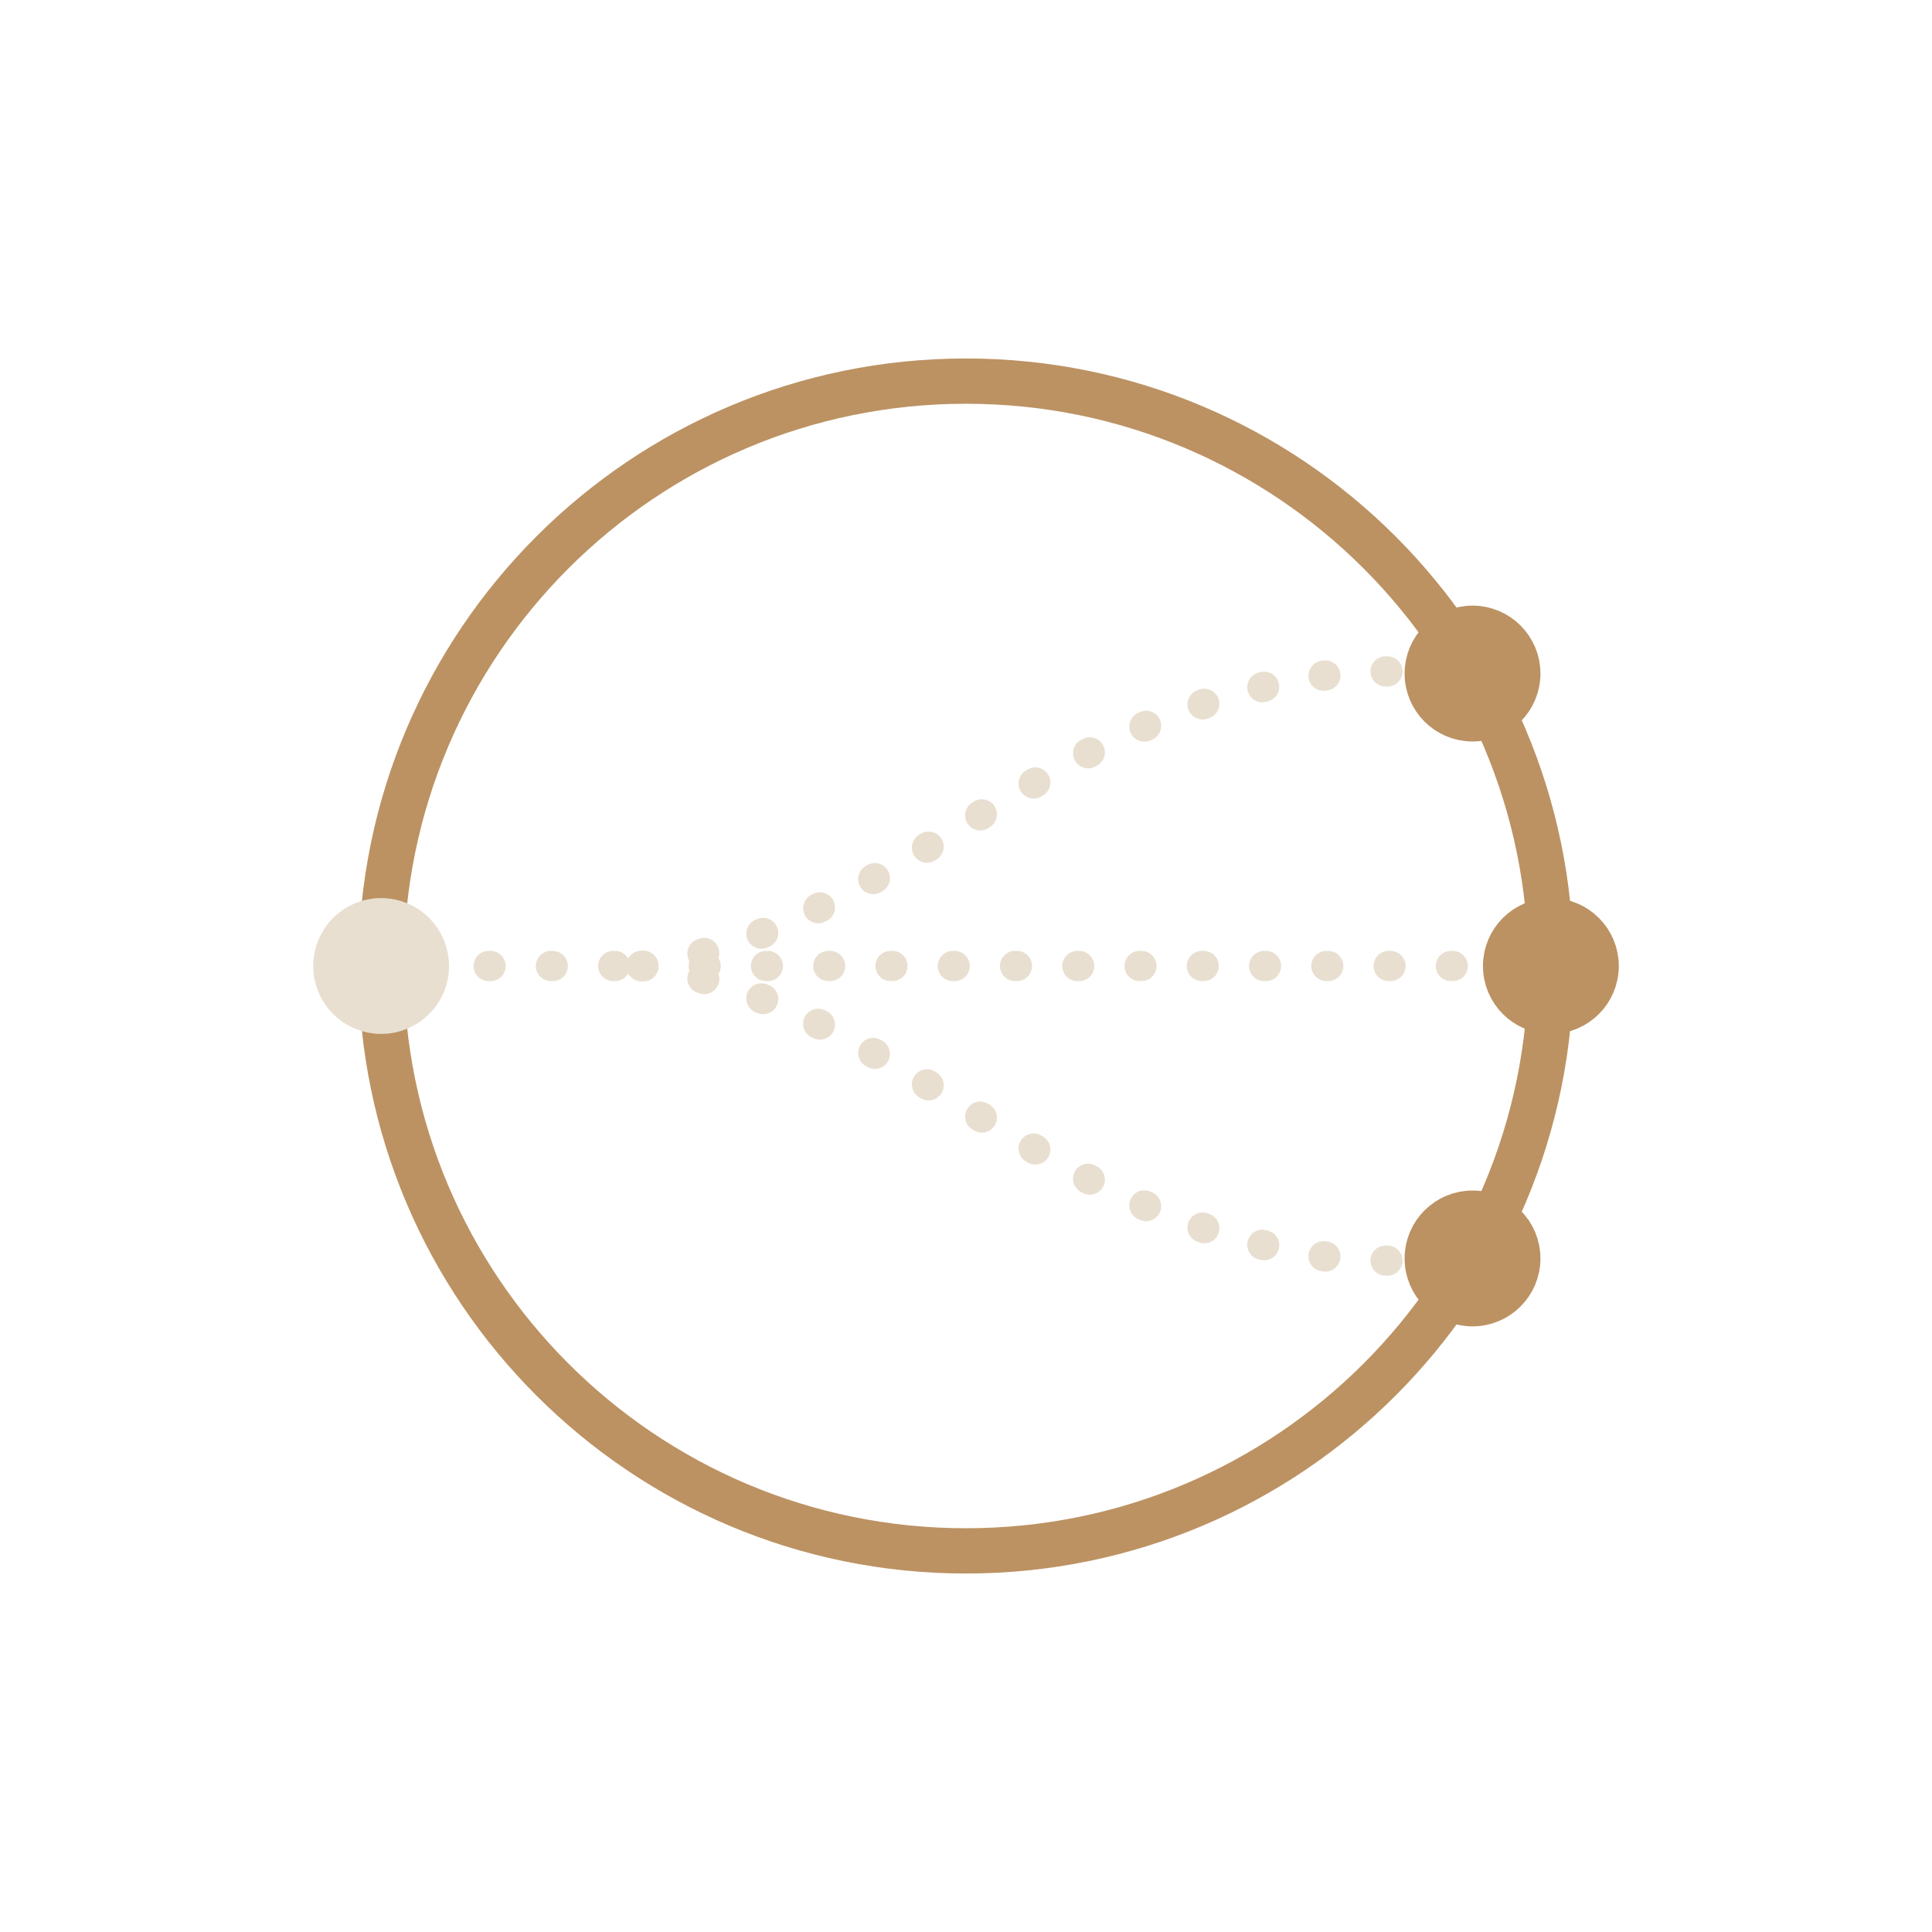
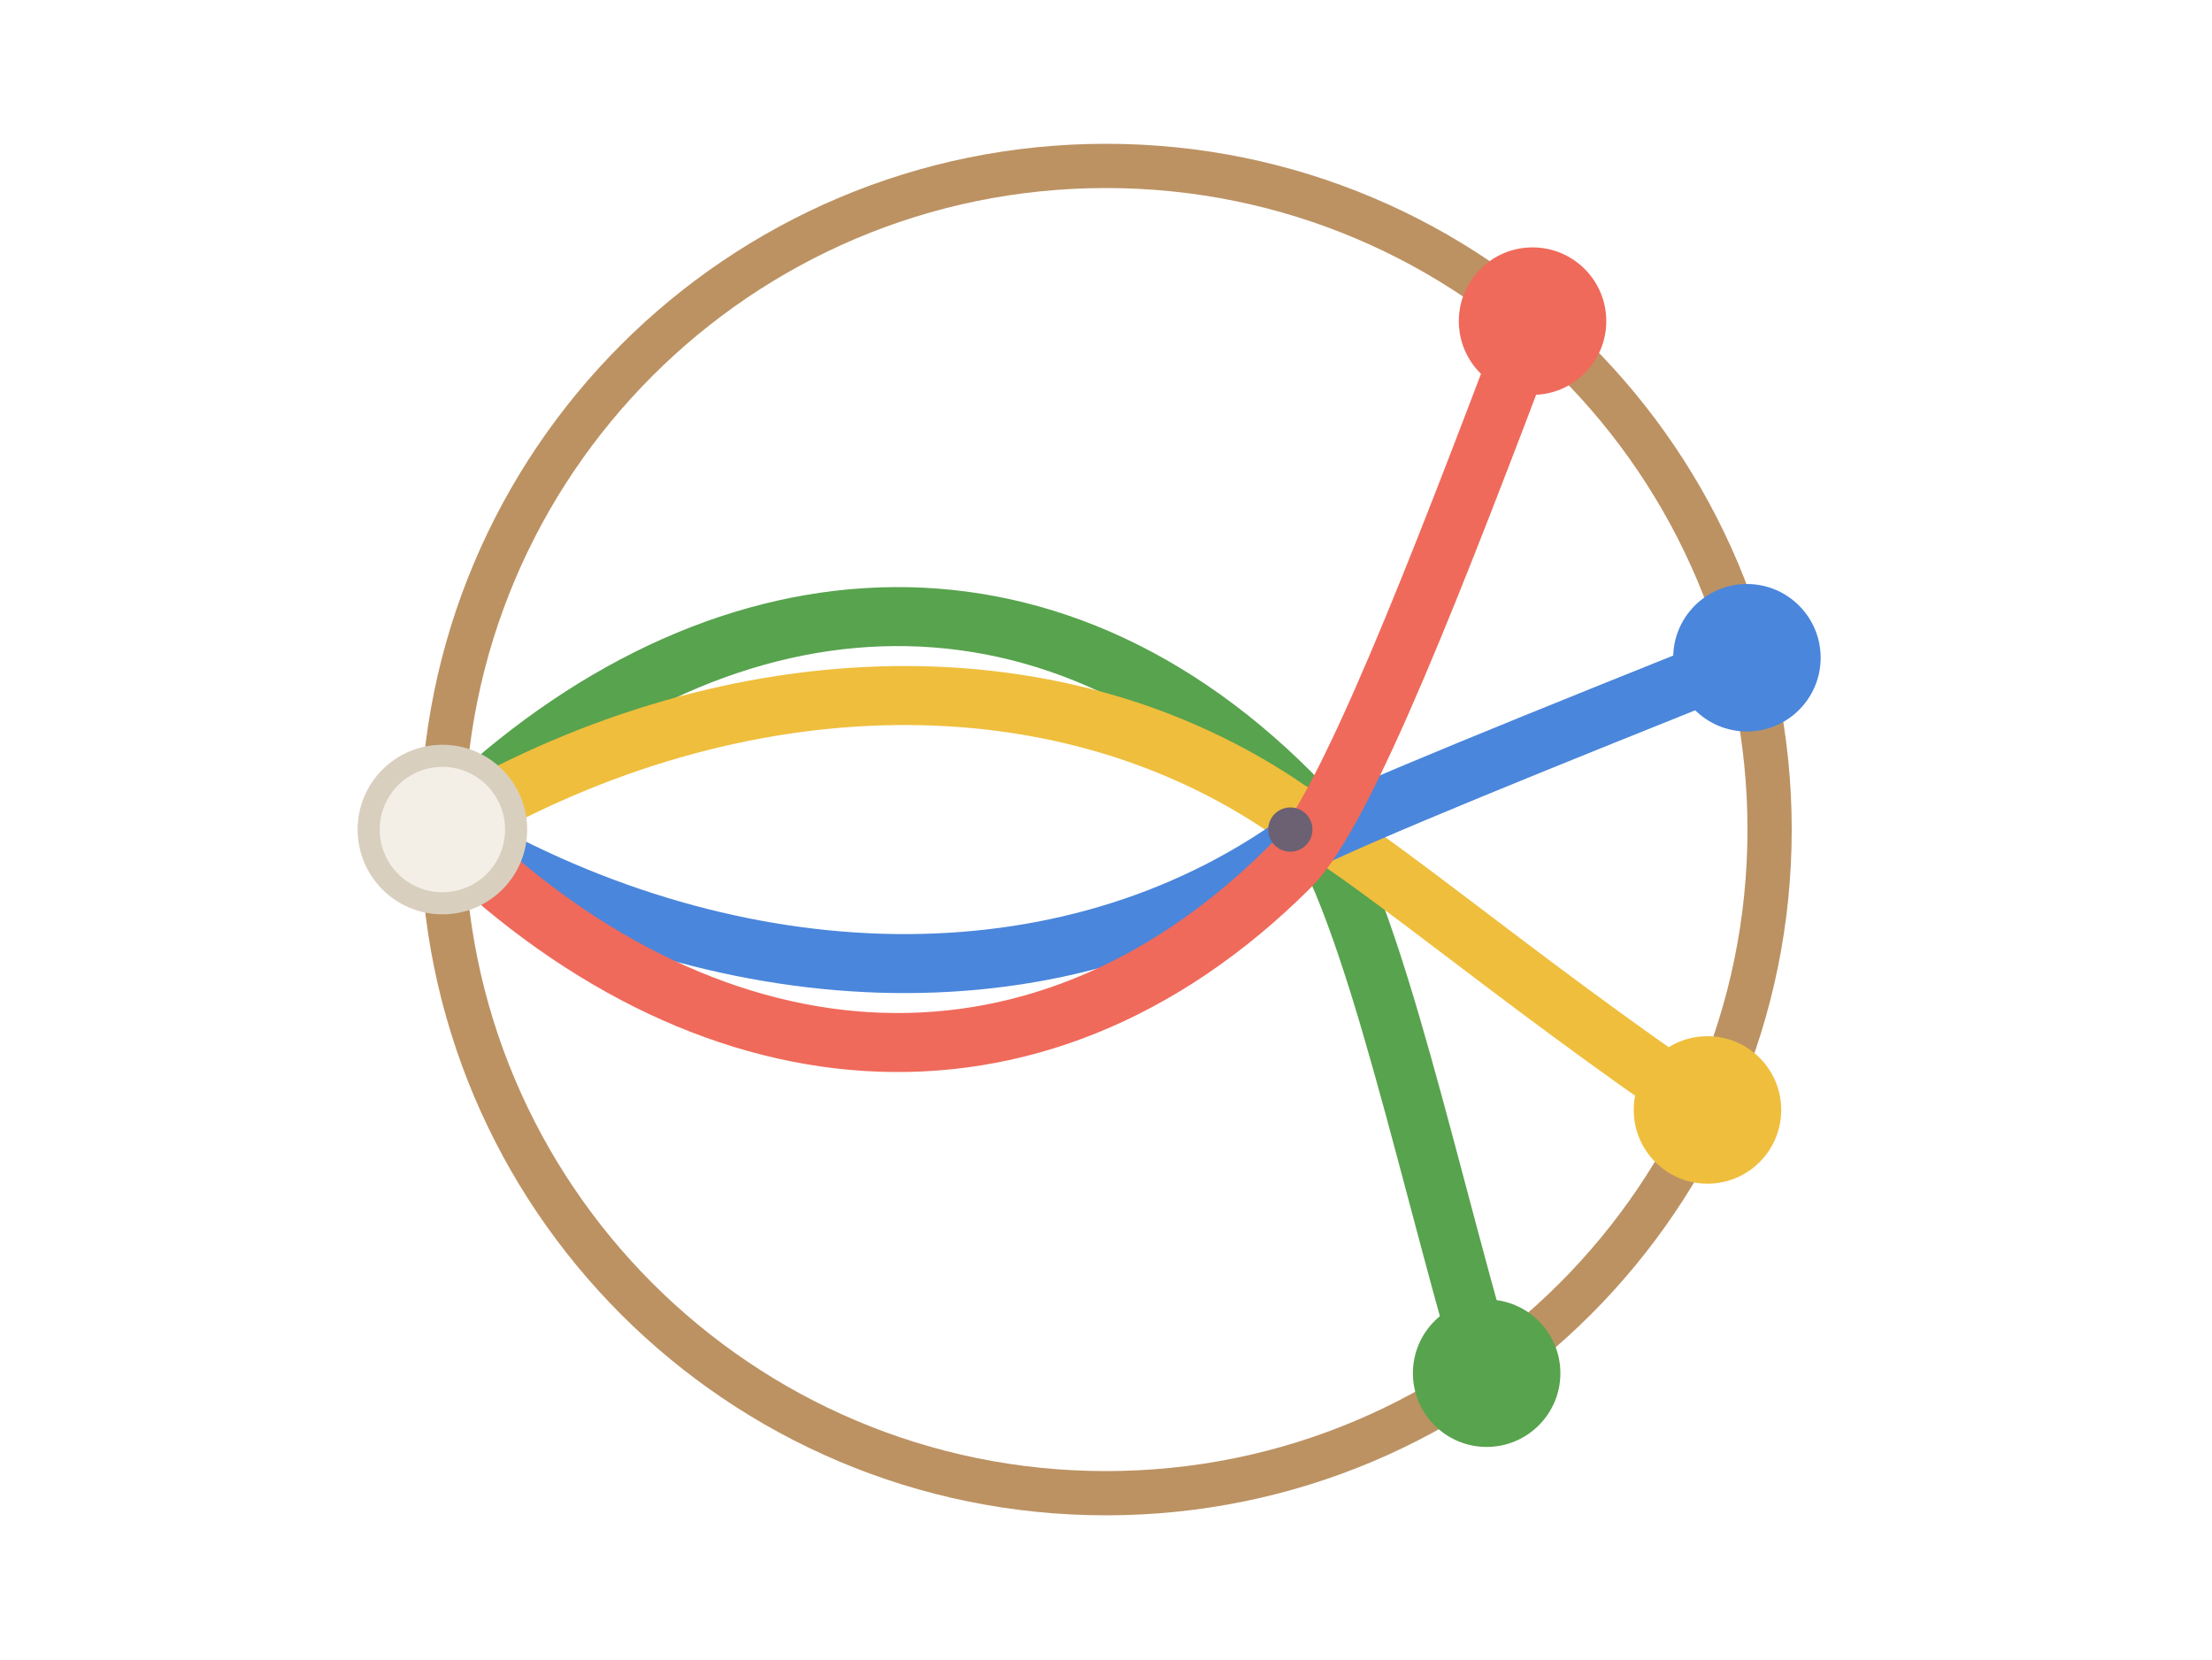
- <svg xmlns="http://www.w3.org/2000/svg" width="1024" height="1024" viewBox="0 0 1024 1024">
+ <svg xmlns="http://www.w3.org/2000/svg" width="1200" height="900" viewBox="0 0 1200 900">
  <defs>
    <style>
-       .outer {
+       .bg { fill: none; }
+       .ring {
        fill: none;
        stroke: #bc9263;
        stroke-width: 24px;
        stroke-linecap: round;
-         z-index: 0;
      }
-       .story {
+       .flow {
        fill: none;
-         stroke: #e8dfd0;
-         stroke-width: 16px;
+         stroke-width: 32px;
        stroke-linecap: round;
-         stroke-dasharray: 1 32;
-         z-index: 5;
+         stroke-linejoin: round;
      }
-       .open-node {
-         fill: #e8dfd0;
-         stroke: #e8dfd0;
-         stroke-width: 24px;
-         z-index: 10;
+       .teller {
+         fill: #f3efe6;
+         stroke: #d9cfbf;
+         stroke-width: 12px;
      }
-       .solid-node {
-         fill: #bc9263;
-         stroke: #bc9263;
-         stroke-width: 24px;
-         z-index: 10;
-       }
+       .red { fill: #ef6a5b; }
+       .blue { fill: #4a86db; }
+       .yellow { fill: #efbe3d; }
+       .green { fill: #58a34e; }
+       .knot { fill: #6c6073; }
    </style>
  </defs>
-   <circle class="outer" cx="512" cy="512" r="310" />
-   <circle class="open-node" cx="202" cy="512" r="24" />
-   <circle class="solid-node" cx="780.467" cy="357" r="24" />
-   <circle class="solid-node" cx="822" cy="512" r="24" />
-   <circle class="solid-node" cx="780.467" cy="667" r="24" />
-   <path class="story" d="M 226 512                          C 278 512, 308 512, 340 512" />
-   <path class="story" d="M 340 512                          C 430 500, 505 435, 585 395                          C 650 363, 712 352, 756 357" />
-   <path class="story" d="M 340 512                          C 455 512, 590 512, 798 512" />
-   <path class="story" d="M 340 512                          C 430 524, 505 589, 585 629                          C 650 661, 712 672, 756 667" />
+   <rect class="bg" x="0" y="0" width="1200" height="900" />
+   <circle class="ring" cx="600" cy="450" r="360" />
+   <path class="flow" stroke="#58a34e" d="M 240 450            C 380 310, 560 290, 700 430            C 740 470, 770 620, 806.5 744.9" />
+   <path class="flow" stroke="#efbe3d" d="M 240 450            C 390 360, 570 350, 700 440            C 740 460, 820 530, 926.3 602.1" />
+   <path class="flow" stroke="#4a86db" d="M 240 450            C 390 540, 570 550, 700 460            C 740 440, 840 400, 947.7 356.8" />
+   <path class="flow" stroke="#ef6a5b" d="M 240 450            C 380 590, 560 610, 700 470            C 730 440, 780 310, 831.4 174.2" />
+   <circle class="teller" cx="240" cy="450" r="40" />
+   <circle class="red" cx="831.4" cy="174.2" r="40" />
+   <circle class="blue" cx="947.7" cy="356.8" r="40" />
+   <circle class="yellow" cx="926.3" cy="602.1" r="40" />
+   <circle class="green" cx="806.5" cy="744.9" r="40" />
+   <circle class="knot" cx="700" cy="450" r="12" />
</svg>
